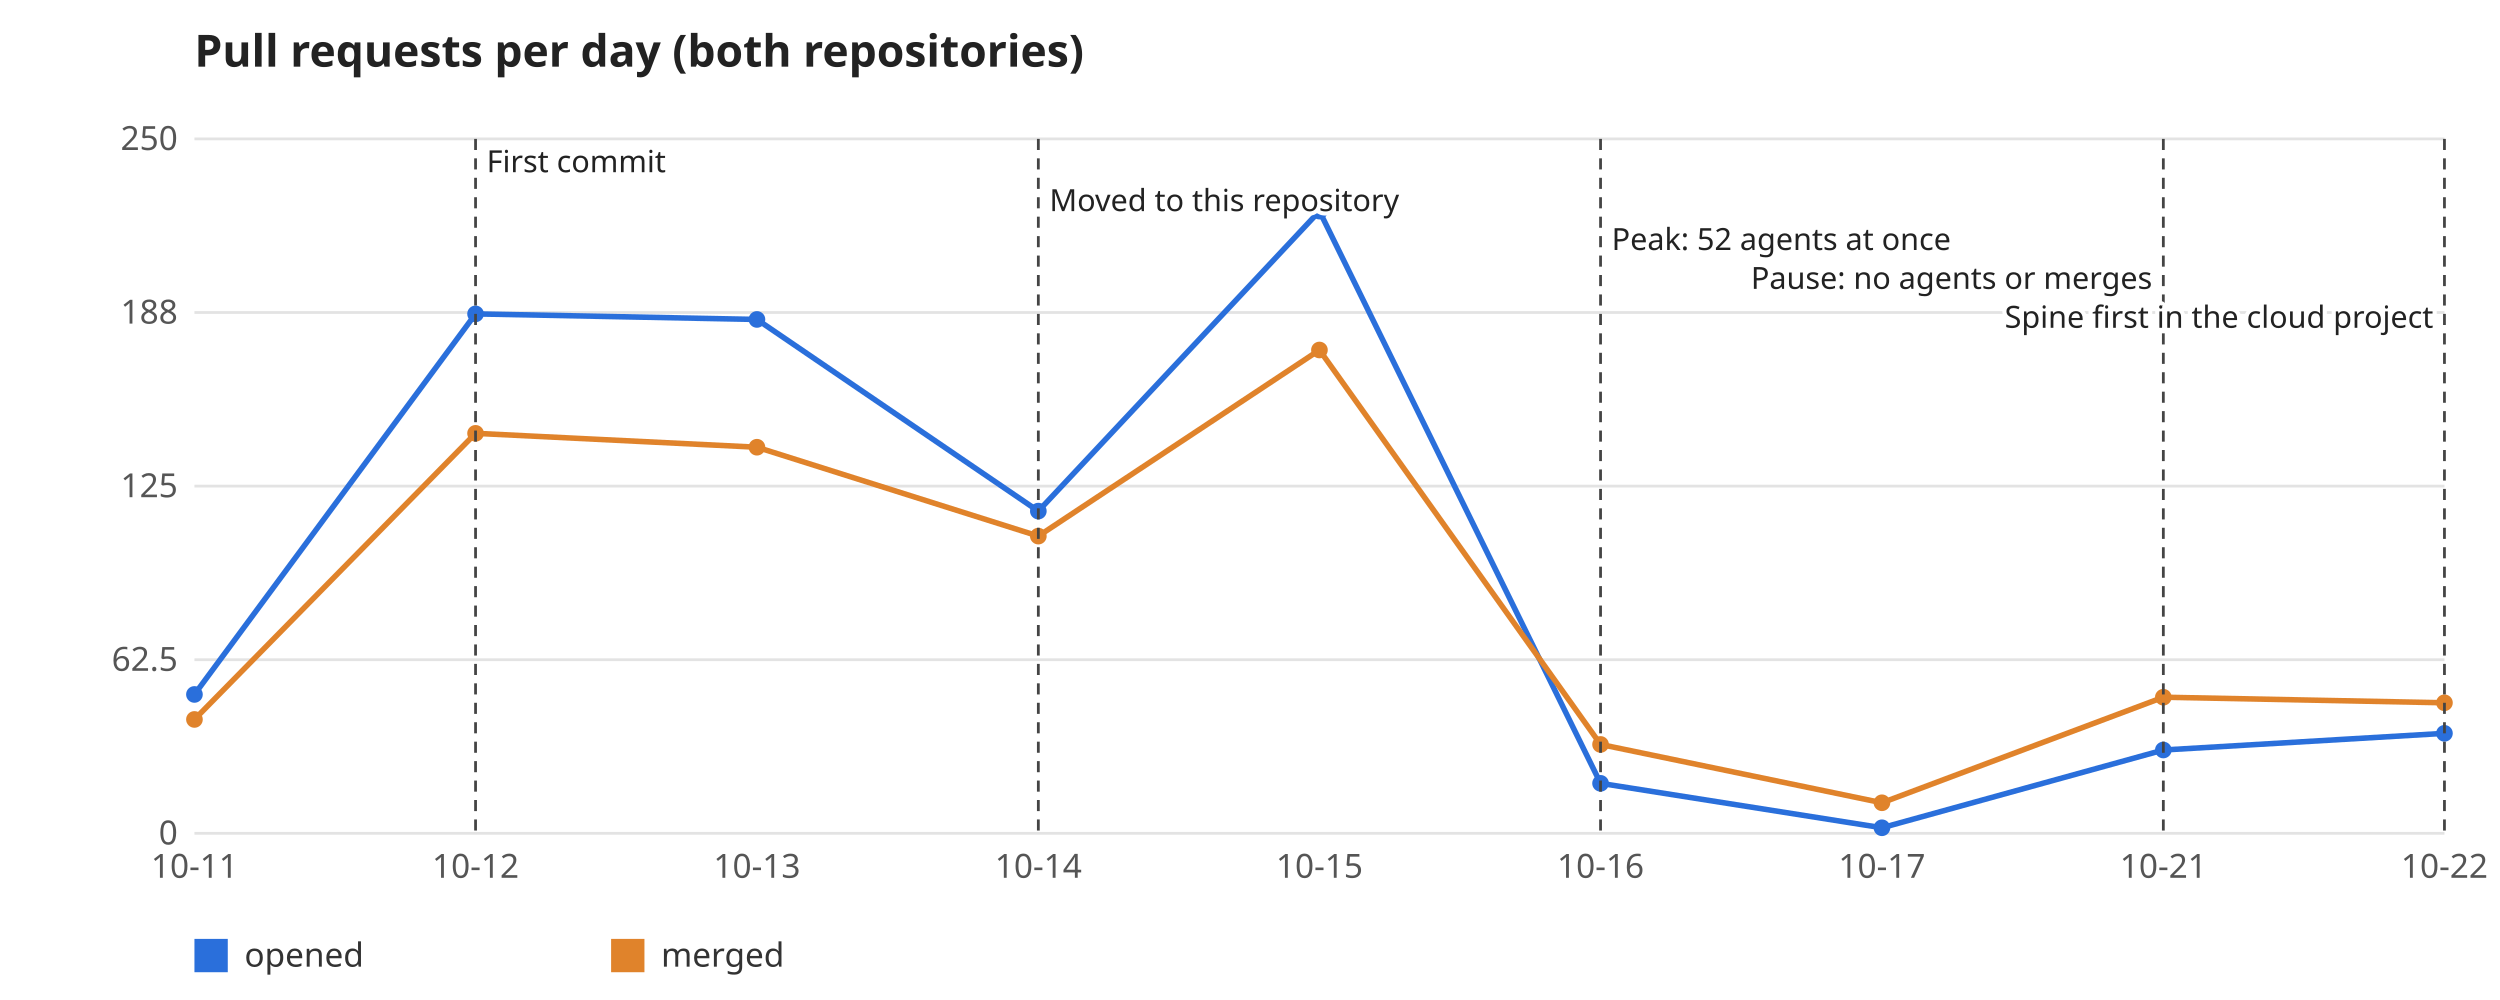
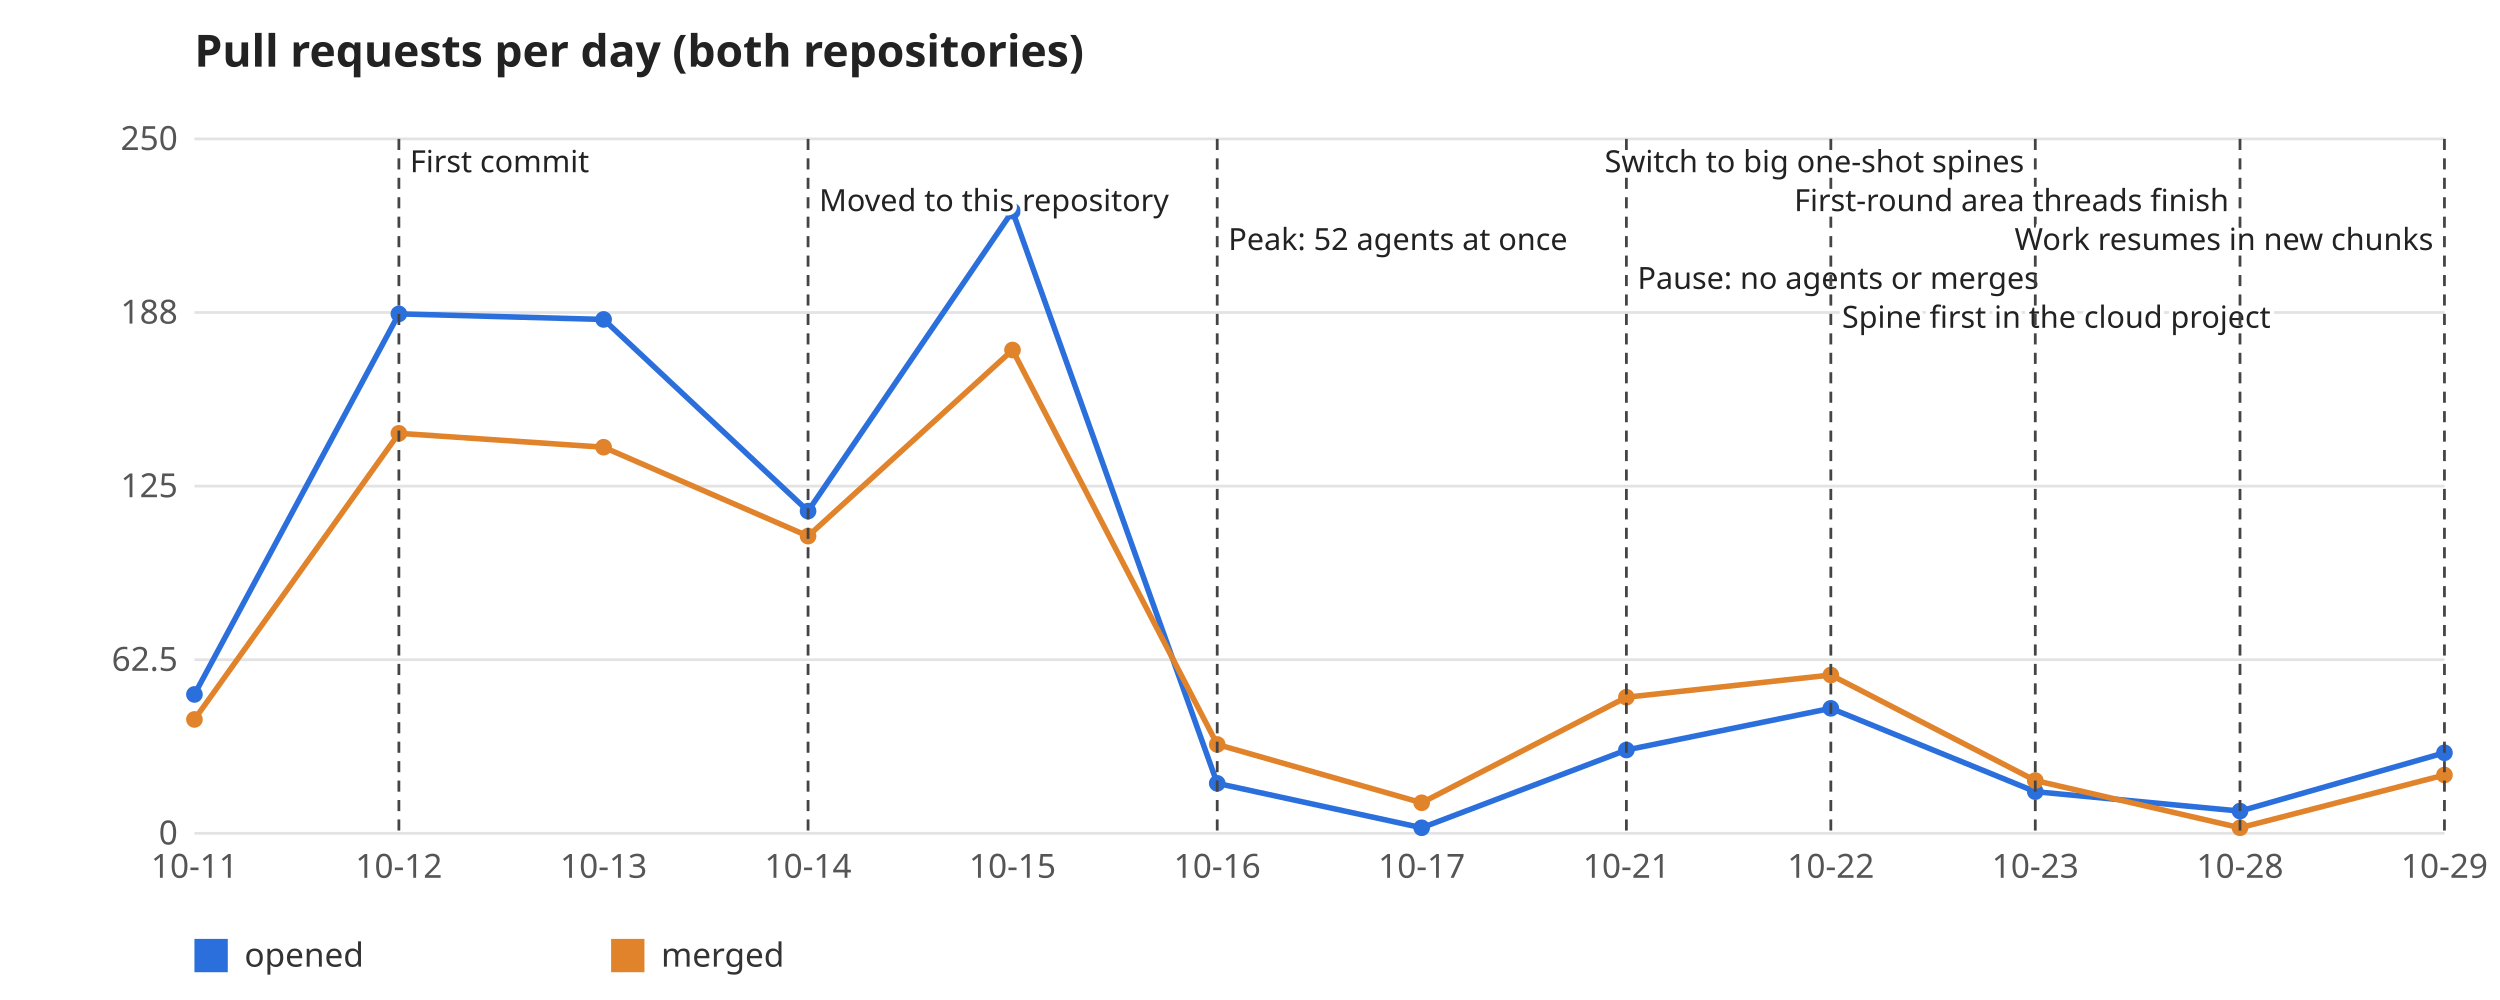
<svg xmlns="http://www.w3.org/2000/svg" viewBox="0 0 900 360" width="900" height="360" font-family="sans-serif" font-size="12">
  <rect width="900" height="360" fill="#fff" />
  <text x="70" y="24" font-size="16" font-weight="bold" fill="#222">Pull requests per day (both repositories)</text>
  <line x1="70" x2="880" y1="300.0" y2="300.0" stroke="#e3e3e3" />
  <text x="64" y="304.0" text-anchor="end" fill="#555">0</text>
  <line x1="70" x2="880" y1="237.5" y2="237.5" stroke="#e3e3e3" />
  <text x="64" y="241.5" text-anchor="end" fill="#555">62.5</text>
  <line x1="70" x2="880" y1="175.0" y2="175.0" stroke="#e3e3e3" />
  <text x="64" y="179.0" text-anchor="end" fill="#555">125</text>
  <line x1="70" x2="880" y1="112.5" y2="112.5" stroke="#e3e3e3" />
  <text x="64" y="116.5" text-anchor="end" fill="#555">188</text>
  <line x1="70" x2="880" y1="50.0" y2="50.0" stroke="#e3e3e3" />
  <text x="64" y="54.0" text-anchor="end" fill="#555">250</text>
  <text x="70.0" y="316" text-anchor="middle" fill="#555">10-11</text>
-   <text x="171.2" y="316" text-anchor="middle" fill="#555">10-12</text>
-   <text x="272.5" y="316" text-anchor="middle" fill="#555">10-13</text>
-   <text x="373.8" y="316" text-anchor="middle" fill="#555">10-14</text>
-   <text x="475.0" y="316" text-anchor="middle" fill="#555">10-15</text>
-   <text x="576.2" y="316" text-anchor="middle" fill="#555">10-16</text>
-   <text x="677.5" y="316" text-anchor="middle" fill="#555">10-17</text>
-   <text x="778.8" y="316" text-anchor="middle" fill="#555">10-21</text>
-   <text x="880.0" y="316" text-anchor="middle" fill="#555">10-22</text>
-   <polyline points="70.0,250.0 171.2,113.0 272.5,115.0 373.8,184.0 475.0,76.0 576.2,282.0 677.5,298.0 778.8,270.0 880.0,264.0" fill="none" stroke="#2a6fdb" stroke-width="2" />
+   <text x="143.6" y="316" text-anchor="middle" fill="#555">10-12</text>
+   <text x="217.3" y="316" text-anchor="middle" fill="#555">10-13</text>
+   <text x="290.9" y="316" text-anchor="middle" fill="#555">10-14</text>
+   <text x="364.5" y="316" text-anchor="middle" fill="#555">10-15</text>
+   <text x="438.2" y="316" text-anchor="middle" fill="#555">10-16</text>
+   <text x="511.8" y="316" text-anchor="middle" fill="#555">10-17</text>
+   <text x="585.5" y="316" text-anchor="middle" fill="#555">10-21</text>
+   <text x="659.1" y="316" text-anchor="middle" fill="#555">10-22</text>
+   <text x="732.7" y="316" text-anchor="middle" fill="#555">10-23</text>
+   <text x="806.4" y="316" text-anchor="middle" fill="#555">10-28</text>
+   <text x="880.0" y="316" text-anchor="middle" fill="#555">10-29</text>
+   <polyline points="70.0,250.0 143.6,113.0 217.3,115.0 290.9,184.0 364.5,76.0 438.2,282.0 511.8,298.0 585.5,270.0 659.1,255.0 732.7,285.0 806.4,292.0 880.0,271.0" fill="none" stroke="#2a6fdb" stroke-width="2" />
  <circle cx="70.0" cy="250.0" r="3" fill="#2a6fdb" />
-   <circle cx="171.2" cy="113.0" r="3" fill="#2a6fdb" />
-   <circle cx="272.5" cy="115.0" r="3" fill="#2a6fdb" />
-   <circle cx="373.8" cy="184.0" r="3" fill="#2a6fdb" />
-   <circle cx="475.0" cy="76.0" r="3" fill="#2a6fdb" />
-   <circle cx="576.2" cy="282.0" r="3" fill="#2a6fdb" />
-   <circle cx="677.5" cy="298.0" r="3" fill="#2a6fdb" />
-   <circle cx="778.8" cy="270.0" r="3" fill="#2a6fdb" />
-   <circle cx="880.0" cy="264.0" r="3" fill="#2a6fdb" />
-   <polyline points="70.0,259.0 171.2,156.0 272.5,161.0 373.8,193.0 475.0,126.0 576.2,268.0 677.5,289.0 778.8,251.0 880.0,253.0" fill="none" stroke="#e0832b" stroke-width="2" />
+   <circle cx="143.6" cy="113.0" r="3" fill="#2a6fdb" />
+   <circle cx="217.3" cy="115.0" r="3" fill="#2a6fdb" />
+   <circle cx="290.9" cy="184.0" r="3" fill="#2a6fdb" />
+   <circle cx="364.5" cy="76.0" r="3" fill="#2a6fdb" />
+   <circle cx="438.2" cy="282.0" r="3" fill="#2a6fdb" />
+   <circle cx="511.8" cy="298.0" r="3" fill="#2a6fdb" />
+   <circle cx="585.5" cy="270.0" r="3" fill="#2a6fdb" />
+   <circle cx="659.1" cy="255.0" r="3" fill="#2a6fdb" />
+   <circle cx="732.7" cy="285.0" r="3" fill="#2a6fdb" />
+   <circle cx="806.4" cy="292.0" r="3" fill="#2a6fdb" />
+   <circle cx="880.0" cy="271.0" r="3" fill="#2a6fdb" />
+   <polyline points="70.0,259.0 143.6,156.0 217.3,161.0 290.9,193.0 364.5,126.0 438.2,268.0 511.8,289.0 585.5,251.0 659.1,243.0 732.7,281.0 806.4,298.0 880.0,279.0" fill="none" stroke="#e0832b" stroke-width="2" />
  <circle cx="70.0" cy="259.0" r="3" fill="#e0832b" />
-   <circle cx="171.2" cy="156.0" r="3" fill="#e0832b" />
-   <circle cx="272.5" cy="161.0" r="3" fill="#e0832b" />
-   <circle cx="373.8" cy="193.0" r="3" fill="#e0832b" />
-   <circle cx="475.0" cy="126.0" r="3" fill="#e0832b" />
-   <circle cx="576.2" cy="268.0" r="3" fill="#e0832b" />
-   <circle cx="677.5" cy="289.0" r="3" fill="#e0832b" />
-   <circle cx="778.8" cy="251.0" r="3" fill="#e0832b" />
-   <circle cx="880.0" cy="253.0" r="3" fill="#e0832b" />
-   <line x1="171.2" x2="171.2" y1="50" y2="300" stroke="#444" stroke-dasharray="4 3" />
-   <text x="175.2" y="62" text-anchor="start" font-size="11" fill="#222" stroke="#fff" stroke-width="3" paint-order="stroke">First commit</text>
-   <line x1="373.8" x2="373.8" y1="50" y2="300" stroke="#444" stroke-dasharray="4 3" />
-   <text x="377.8" y="76" text-anchor="start" font-size="11" fill="#222" stroke="#fff" stroke-width="3" paint-order="stroke">Moved to this repository</text>
-   <line x1="576.2" x2="576.2" y1="50" y2="300" stroke="#444" stroke-dasharray="4 3" />
-   <text x="580.2" y="90" text-anchor="start" font-size="11" fill="#222" stroke="#fff" stroke-width="3" paint-order="stroke">Peak: 52 agents at once</text>
-   <line x1="778.8" x2="778.8" y1="50" y2="300" stroke="#444" stroke-dasharray="4 3" />
-   <text x="774.8" y="104" text-anchor="end" font-size="11" fill="#222" stroke="#fff" stroke-width="3" paint-order="stroke">Pause: no agents or merges</text>
+   <circle cx="143.6" cy="156.0" r="3" fill="#e0832b" />
+   <circle cx="217.3" cy="161.0" r="3" fill="#e0832b" />
+   <circle cx="290.9" cy="193.0" r="3" fill="#e0832b" />
+   <circle cx="364.5" cy="126.0" r="3" fill="#e0832b" />
+   <circle cx="438.2" cy="268.0" r="3" fill="#e0832b" />
+   <circle cx="511.8" cy="289.0" r="3" fill="#e0832b" />
+   <circle cx="585.5" cy="251.0" r="3" fill="#e0832b" />
+   <circle cx="659.1" cy="243.0" r="3" fill="#e0832b" />
+   <circle cx="732.7" cy="281.0" r="3" fill="#e0832b" />
+   <circle cx="806.4" cy="298.0" r="3" fill="#e0832b" />
+   <circle cx="880.0" cy="279.0" r="3" fill="#e0832b" />
+   <line x1="143.6" x2="143.6" y1="50" y2="300" stroke="#444" stroke-dasharray="4 3" />
+   <text x="147.6" y="62" text-anchor="start" font-size="11" fill="#222" stroke="#fff" stroke-width="3" paint-order="stroke">First commit</text>
+   <line x1="290.9" x2="290.9" y1="50" y2="300" stroke="#444" stroke-dasharray="4 3" />
+   <text x="294.9" y="76" text-anchor="start" font-size="11" fill="#222" stroke="#fff" stroke-width="3" paint-order="stroke">Moved to this repository</text>
+   <line x1="438.2" x2="438.2" y1="50" y2="300" stroke="#444" stroke-dasharray="4 3" />
+   <text x="442.2" y="90" text-anchor="start" font-size="11" fill="#222" stroke="#fff" stroke-width="3" paint-order="stroke">Peak: 52 agents at once</text>
+   <line x1="585.5" x2="585.5" y1="50" y2="300" stroke="#444" stroke-dasharray="4 3" />
+   <text x="589.5" y="104" text-anchor="start" font-size="11" fill="#222" stroke="#fff" stroke-width="3" paint-order="stroke">Pause: no agents or merges</text>
+   <line x1="659.1" x2="659.1" y1="50" y2="300" stroke="#444" stroke-dasharray="4 3" />
+   <text x="663.1" y="118" text-anchor="start" font-size="11" fill="#222" stroke="#fff" stroke-width="3" paint-order="stroke">Spine first in the cloud project</text>
+   <line x1="732.7" x2="732.7" y1="50" y2="300" stroke="#444" stroke-dasharray="4 3" />
+   <text x="728.7" y="62" text-anchor="end" font-size="11" fill="#222" stroke="#fff" stroke-width="3" paint-order="stroke">Switch to big one-shot spines</text>
+   <line x1="806.4" x2="806.4" y1="50" y2="300" stroke="#444" stroke-dasharray="4 3" />
+   <text x="802.4" y="76" text-anchor="end" font-size="11" fill="#222" stroke="#fff" stroke-width="3" paint-order="stroke">First-round area threads finish</text>
  <line x1="880.0" x2="880.0" y1="50" y2="300" stroke="#444" stroke-dasharray="4 3" />
-   <text x="876.0" y="118" text-anchor="end" font-size="11" fill="#222" stroke="#fff" stroke-width="3" paint-order="stroke">Spine first in the cloud project</text>
+   <text x="876.0" y="90" text-anchor="end" font-size="11" fill="#222" stroke="#fff" stroke-width="3" paint-order="stroke">Work resumes in new chunks</text>
  <rect x="70" y="338" width="12" height="12" fill="#2a6fdb" />
  <text x="88" y="348" fill="#333">opened</text>
  <rect x="220" y="338" width="12" height="12" fill="#e0832b" />
  <text x="238" y="348" fill="#333">merged</text>
</svg>
